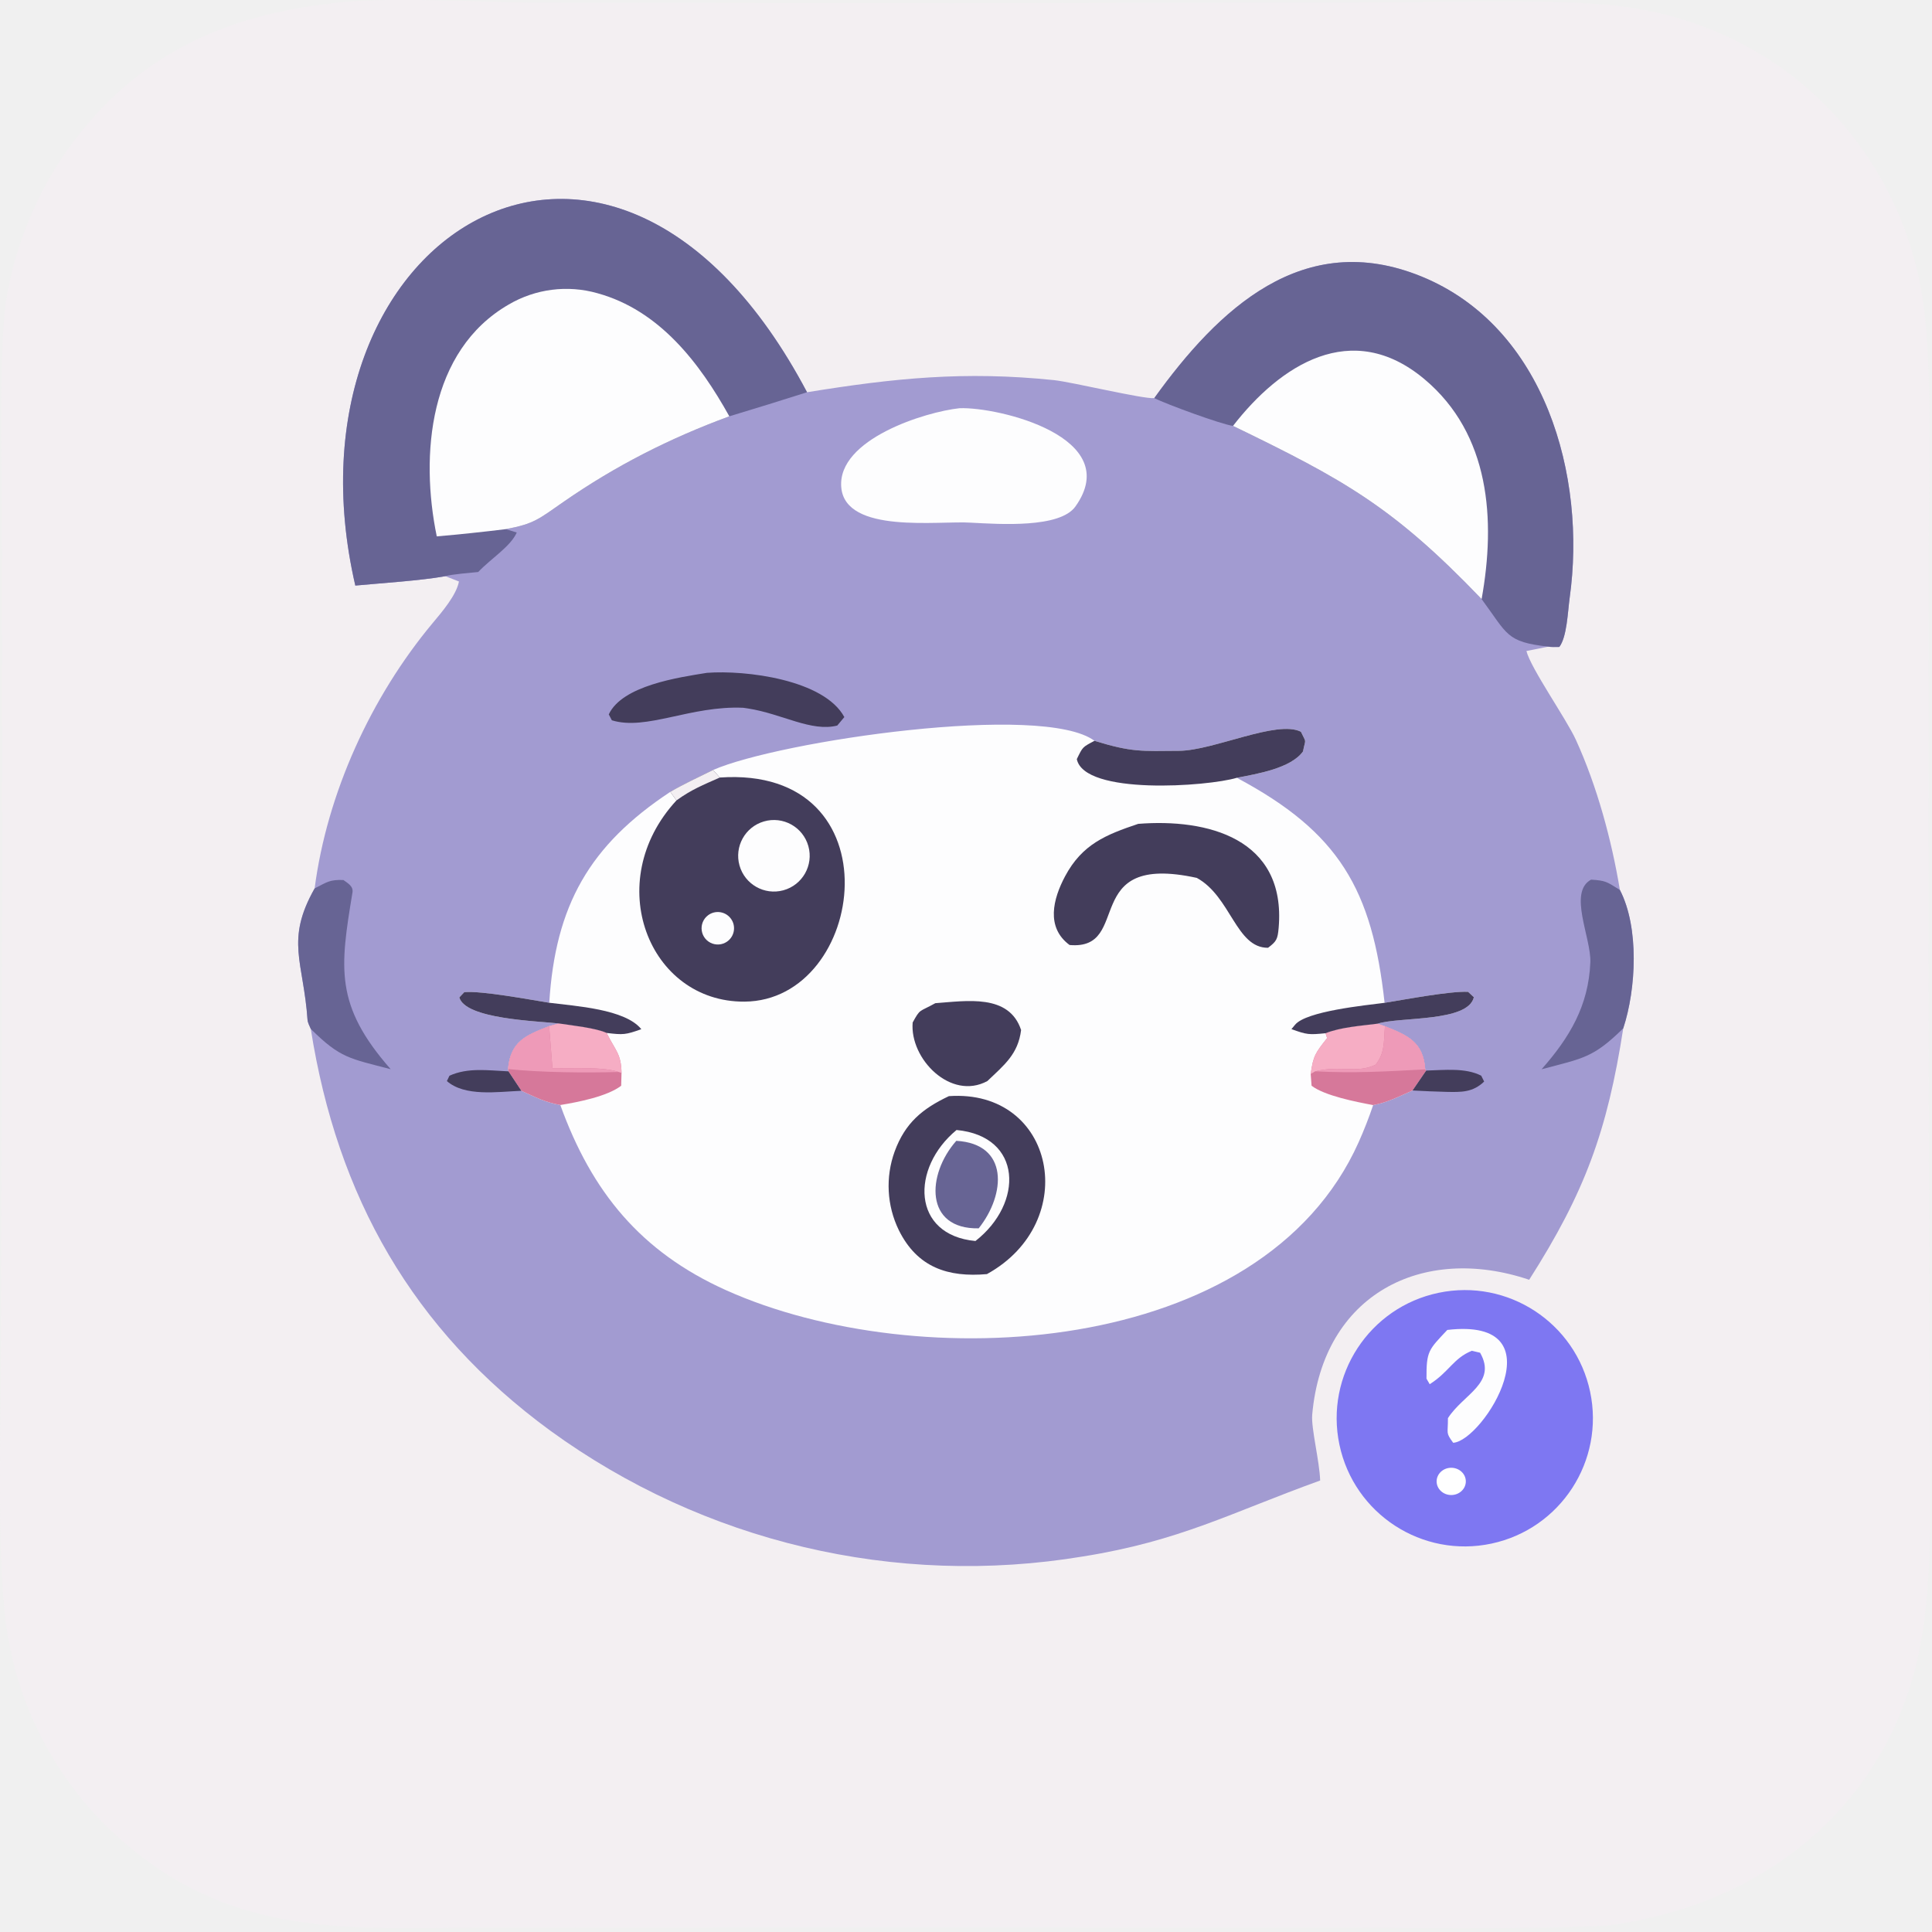
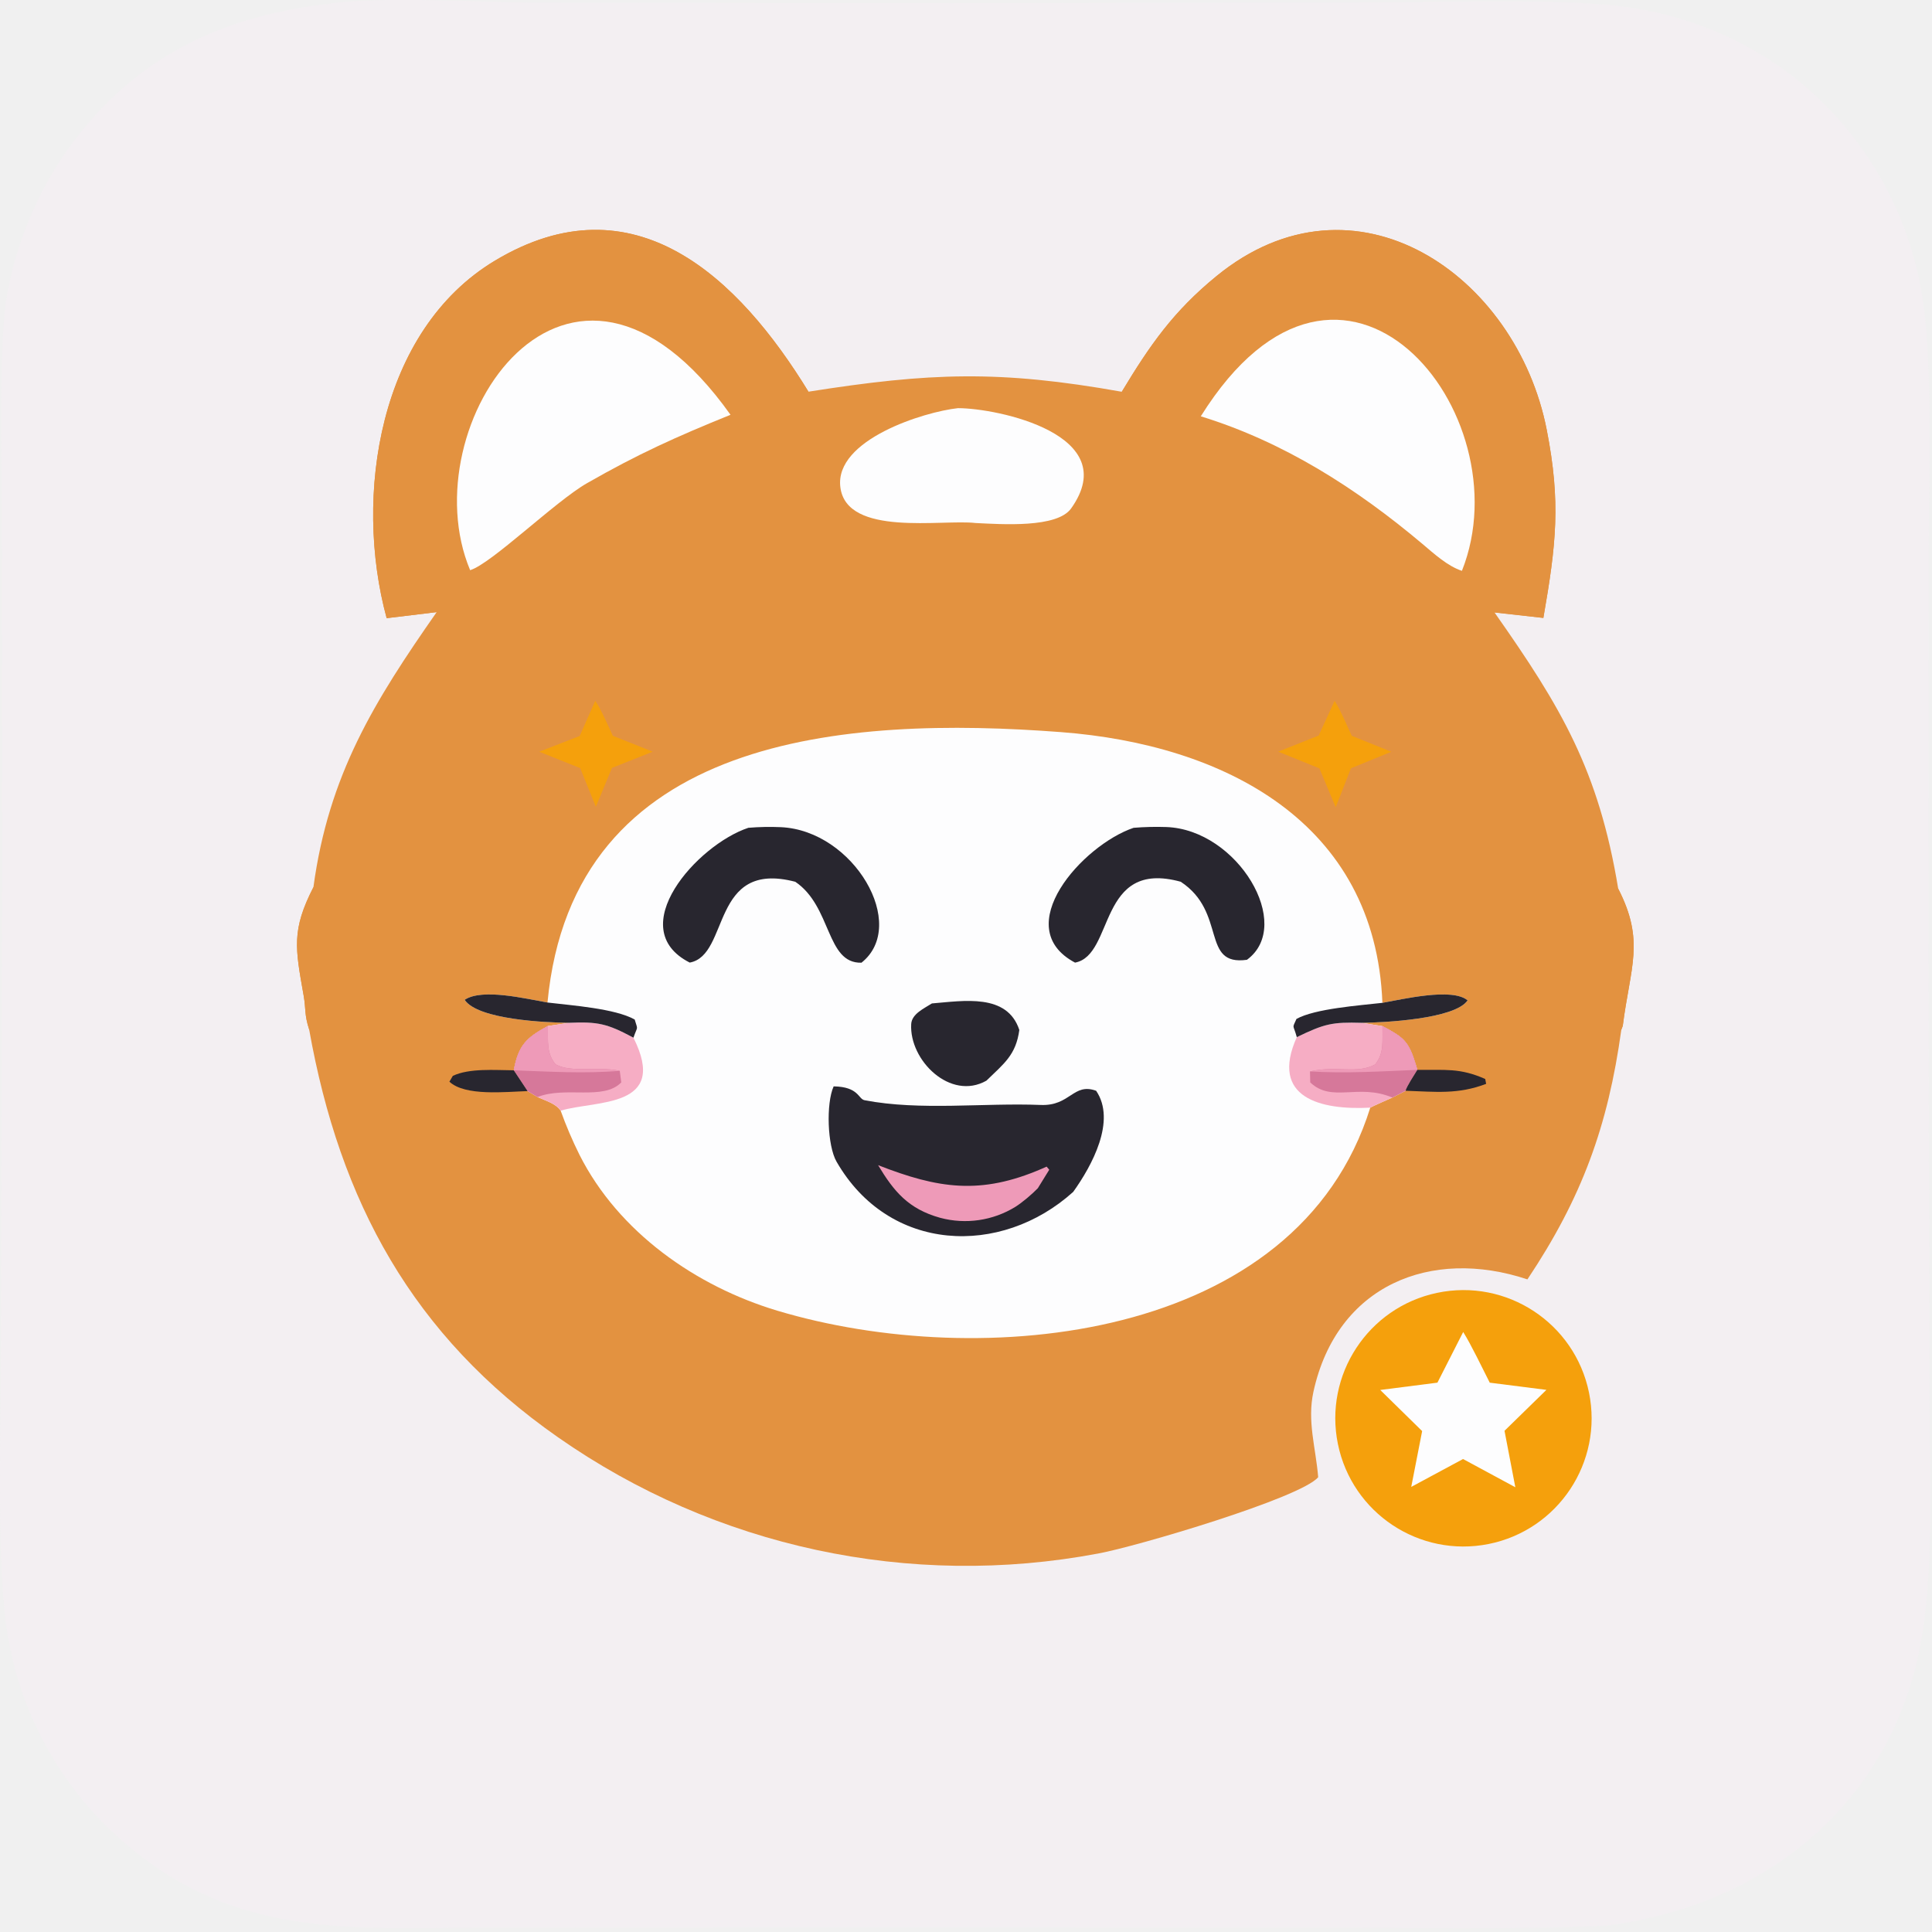
<svg xmlns="http://www.w3.org/2000/svg" width="487" height="487" viewBox="0 0 487 487" fill="none">
  <path d="M82.922 0.943C94.865 -0.978 122.898 0.623 135.695 0.674L239.96 0.813L346.844 0.609C363.709 0.547 393.303 -0.43 408.995 1.655C423.922 3.527 438.132 9.146 450.302 17.991C469.355 32.22 481.838 53.561 484.9 77.148C487.069 92.924 486.176 120.748 486.161 137.749L486.122 241.958L486.314 347.074C486.343 367.041 487.516 389.171 485.013 408.779C479.483 452.117 447.014 479.94 405.266 485.352C381.575 486.554 354.253 485.877 330.175 485.877L200.932 485.848L123.396 485.906C91.407 485.931 62.441 488.772 35.335 467.731C16.397 453.27 4.137 431.744 1.364 408.073C-0.764 390.373 0.223 358.39 0.264 339.218L0.51 220.277L0.455 127.916C0.433 115.469 -0.237 87.411 1.495 76.048C3.952 60.542 10.361 45.931 20.106 33.625C36.537 13.09 57.364 3.939 82.922 0.943Z" fill="#F3EFF2" />
-   <path d="M89.566 147.605C69.216 59.545 154.239 5.77 203.431 98.874C225.424 95.302 243.143 93.496 265.661 95.817C270.146 96.278 288.35 100.665 290.956 100.351C307.07 77.966 328.45 57.504 358.304 69.688C389.487 82.416 399.978 120.033 395.655 150.785C395.184 154.22 394.988 160.535 393.06 163.077C392.294 163.082 390.979 163.145 390.292 162.998L384.767 164.102C385.871 168.484 394.826 181.208 397.235 186.493C402.574 198.201 406.23 211.699 408.33 224.335C413.232 233.81 412.437 249.277 409.174 259.208C405.155 285.112 399.483 300.618 385.459 322.591C358.574 313.528 333.435 326.213 330.766 356.645C330.477 359.982 332.616 368.314 332.773 373.192C310.265 381.313 297.497 388.433 272.972 392.339C225.777 400.19 177.41 388.766 138.709 360.625C103.948 335.187 84.987 301.58 78.338 259.356C78.039 258.688 77.563 257.741 77.519 257.074C76.503 242.363 71.871 237.103 79.31 223.942C82.445 199.908 93.54 175.653 109.076 157.041C111.352 154.313 115.037 150.054 115.69 146.575L112.26 145.24C106.141 146.354 96.023 146.997 89.566 147.605Z" fill="#A29BD1" />
-   <path d="M89.565 147.605C69.216 59.545 154.239 5.77 203.431 98.874C196.914 100.95 190.383 102.972 183.842 104.939C168.778 110.494 155.2 117.373 141.996 126.539C135.764 130.867 134.65 132.035 127.496 133.38L130.258 134.234C128.693 137.786 123.757 140.789 120.543 144.185C118.678 144.381 113.791 144.759 112.26 145.24C106.141 146.354 96.023 146.997 89.565 147.605Z" fill="#676494" />
-   <path d="M110.096 135.206C105.861 114.715 108.119 88.369 128.227 76.764C134.979 72.8 143.056 71.769 150.588 73.909C166.227 78.207 176.35 91.475 183.842 104.94C168.778 110.495 155.201 117.374 141.996 126.54C135.764 130.868 134.65 132.036 127.496 133.381C121.706 134.092 115.906 134.701 110.096 135.206Z" fill="#FDFDFE" />
-   <path d="M290.955 100.352C307.069 77.966 328.449 57.504 358.303 69.688C389.486 82.417 399.977 120.033 395.654 150.785C395.183 154.22 394.987 160.535 393.059 163.077C392.293 163.082 390.978 163.146 390.291 162.998C379.589 161.811 380.055 159.907 373.47 151.011C351.168 127.742 338.793 120.926 310.804 107.359C307.673 106.912 293.978 101.868 290.955 100.352Z" fill="#676494" />
-   <path d="M310.805 107.358C322.66 92.068 340.693 80.179 359.064 95.582C375.576 109.429 377.073 131.01 373.471 151.01C351.169 127.742 338.794 120.926 310.805 107.358Z" fill="#FDFDFE" />
-   <path d="M388.584 269.533C395.611 261.569 400.429 253.566 400.876 242.589C401.126 236.391 395.208 224.929 401.057 221.734C404.811 221.965 405.017 222.274 408.329 224.335C413.232 233.81 412.437 249.277 409.174 259.209C401.573 266.687 399.05 266.746 388.584 269.533Z" fill="#676494" />
-   <path d="M79.31 223.943C82.529 222.299 83.093 221.715 86.553 221.823C87.647 222.608 89.109 223.383 88.849 224.968C85.704 243.978 84.29 253.375 98.486 269.518C88.152 266.8 85.817 266.795 78.338 259.356C78.039 258.689 77.563 257.742 77.519 257.074C76.503 242.363 71.871 237.103 79.31 223.943Z" fill="#676494" />
-   <path d="M275.887 186.738C285.352 189.653 287.791 189.334 297.212 189.26C305.956 189.191 321.899 181.384 327.925 184.456C329.358 187.523 329.127 185.933 328.445 189.417C325.383 193.662 316.973 195.05 311.766 196.061C337.557 209.801 345.889 224.237 349.015 252.78C354.064 251.966 365.478 249.797 370.056 250.008L371.518 251.367C370.056 257.707 352.793 256.255 347.243 258.041L349.098 258.683C354.874 260.995 358.76 262.614 359.265 269.562L359.506 269.857L356.066 274.876C352.759 276.334 349.663 277.933 346.134 278.561C345.065 281.721 343.848 284.837 342.489 287.885C318.101 342.46 231.199 346.876 183.023 325.226C161.526 315.57 149.126 300.412 141.24 278.537C137.334 277.85 135.004 276.569 131.417 274.955L128.163 270.058L128.055 269.479C128.674 262.422 132.643 260.936 138.419 258.654L140.882 257.987C135.21 257.359 117.309 256.868 115.783 251.421L117.03 250.096C121.51 249.704 133.429 251.966 138.453 252.766C139.979 228.211 148.596 213.064 168.97 199.599C172.213 197.685 176.31 195.791 179.74 194.093C196.434 186.792 262.893 177.022 275.887 186.738Z" fill="#FDFDFE" />
-   <path d="M168.97 199.599C172.214 197.686 176.311 195.792 179.741 194.094L181.443 195.993C226.303 192.872 218.486 252.29 187.641 252.481C163.533 252.629 151.526 222.294 170.521 201.758L168.97 199.599Z" fill="#433D5B" />
-   <path d="M168.969 199.599C172.212 197.686 176.31 195.792 179.74 194.094L181.442 195.993C177.154 197.901 174.391 198.971 170.519 201.758L168.969 199.599Z" fill="#F3EFF2" />
-   <path d="M192.552 207.063C197.365 205.655 202.4 208.447 203.759 213.271C205.123 218.094 202.287 223.104 197.449 224.419C192.679 225.715 187.753 222.928 186.408 218.168C185.069 213.408 187.807 208.452 192.552 207.063Z" fill="#FDFDFE" />
-   <path d="M178.479 230.714C180.226 229.399 182.694 229.694 184.087 231.377C185.486 233.06 185.309 235.538 183.695 237.015C182.581 238.03 181.001 238.354 179.578 237.849C178.155 237.348 177.12 236.102 176.894 234.61C176.663 233.119 177.272 231.622 178.479 230.714Z" fill="#FDFDFE" />
-   <path d="M275.887 186.738C285.353 189.652 287.791 189.333 297.213 189.26C305.957 189.191 321.9 181.384 327.925 184.456C329.358 187.523 329.128 185.933 328.445 189.417C325.384 193.661 316.973 195.05 311.767 196.061C304.387 198.264 273.316 200.502 271.432 191.35C272.953 188.229 272.82 188.367 275.887 186.738Z" fill="#433D5B" />
-   <path d="M334.128 260.445C337.921 258.929 343.078 258.571 347.244 258.041L349.099 258.684C354.874 260.995 358.761 262.614 359.266 269.562L359.506 269.857L356.067 274.877C352.759 276.334 349.663 277.934 346.135 278.562C341.836 277.757 333.902 276.211 330.609 273.679L330.389 270.711C331.036 266.093 331.576 265.416 334.53 261.672L334.128 260.445Z" fill="#D6789A" />
-   <path d="M334.128 260.445C337.921 258.929 343.078 258.571 347.244 258.041L349.099 258.684C348.804 262.56 349.099 265.465 346.753 268.365C342.106 270.666 337.729 268.483 331.522 270.048L330.389 270.711C331.036 266.093 331.576 265.416 334.53 261.672L334.128 260.445Z" fill="#F6ADC4" />
-   <path d="M349.098 258.684C354.874 260.995 358.76 262.614 359.265 269.562C349.353 270.082 341.438 270.568 331.521 270.048C337.729 268.483 342.106 270.666 346.753 268.365C349.098 265.465 348.804 262.56 349.098 258.684Z" fill="#EE9AB8" />
-   <path d="M128.057 269.479C128.675 262.423 132.645 260.936 138.42 258.655L140.883 257.987C144.058 258.468 150.261 259.126 152.915 260.377C155.163 264.921 156.576 265.564 156.669 270.441L156.581 273.685C153.067 276.378 145.702 277.821 141.242 278.538C137.336 277.851 135.005 276.57 131.418 274.956L128.165 270.058L128.057 269.479Z" fill="#D6789A" />
-   <path d="M140.883 257.987C144.058 258.468 150.26 259.126 152.915 260.377C155.162 264.921 156.576 265.564 156.669 270.441L155.938 270.215C152.032 268.861 143.793 269.303 139.259 269.327L138.42 258.655L140.883 257.987Z" fill="#F6ADC4" />
-   <path d="M128.057 269.479C128.675 262.423 132.645 260.936 138.42 258.654L139.259 269.327C143.793 269.302 152.032 268.861 155.938 270.215C147.562 270.446 136.394 270.357 128.057 269.479Z" fill="#EE9AB8" />
-   <path d="M349.015 252.781C354.064 251.966 365.478 249.798 370.056 250.009L371.518 251.368C370.056 257.708 352.793 256.255 347.243 258.041C343.077 258.571 337.92 258.929 334.127 260.446C329.966 260.853 329.456 260.838 325.535 259.41L326.448 258.311C329.264 254.886 344.103 253.419 349.015 252.781Z" fill="#433D5B" />
-   <path d="M140.882 257.987C135.21 257.358 117.309 256.868 115.783 251.421L117.03 250.096C121.51 249.704 133.429 251.966 138.453 252.766C145.024 253.61 157.571 254.336 161.658 259.429C157.649 260.847 157.139 260.877 152.914 260.376C150.259 259.125 144.057 258.467 140.882 257.987Z" fill="#433D5B" />
-   <path d="M239.188 276.305C265.999 274.445 272.643 308.018 248.771 321.164C239.016 322.018 231.238 319.53 226.562 310.079C223.544 303.887 223.167 296.737 225.512 290.265C228.181 282.993 232.558 279.45 239.188 276.305Z" fill="#433D5B" />
-   <path d="M241.116 284.838C257.785 286.428 258.069 303.317 245.88 312.822C229.771 311.321 229.526 294.402 241.116 284.838Z" fill="#FDFDFE" />
-   <path d="M241.052 287.57C254.35 288.311 253.535 301.059 246.7 309.627C233.024 309.892 233.545 296.064 241.052 287.57Z" fill="#676494" />
-   <path d="M286.907 207.671C304.18 206.302 324.249 211.209 322.311 233.879C322.061 236.754 321.776 237.294 319.637 238.908C311.56 238.987 310.269 225.974 301.672 221.288C271.877 214.781 285.681 239.62 269.61 238.207C263.57 233.756 265.454 226.553 268.472 220.89C272.795 212.779 278.791 210.404 286.907 207.671Z" fill="#433D5B" />
-   <path d="M235.764 252.874C243.649 252.305 254.356 250.45 257.389 259.636C256.633 265.72 253.193 268.395 248.88 272.507C239.675 277.487 229.277 266.913 230.057 257.737C232.039 254.15 231.583 255.205 235.764 252.874Z" fill="#433D5B" />
-   <path d="M241.896 102.894C251.823 102.555 283.497 110.249 271.083 127.669C267.157 133.174 252.054 132.134 244.762 131.751C236.783 131.192 213.009 134.72 212.052 122.791C211.081 110.691 233.26 103.811 241.896 102.894Z" fill="#FDFDFE" />
-   <path d="M178.196 169.603C187.921 168.862 207.726 171.296 212.834 180.756L211.043 182.891C204.468 184.549 197.132 179.922 188.584 178.592L187.372 178.411C174.079 177.812 162.921 184.25 154.23 181.566L153.455 180.079C156.841 172.797 171.1 170.751 178.196 169.603Z" fill="#433D5B" />
-   <path d="M359.506 269.857C364.124 269.739 369.354 269.102 373.373 271.148L374.109 272.63C371.239 275.373 368.388 275.309 364.609 275.23C361.763 275.157 358.912 275.034 356.066 274.877L359.506 269.857Z" fill="#433D5B" />
-   <path d="M131.417 274.955C125.328 275.215 117.202 276.472 112.648 272.507L113.296 271.157C117.938 269.052 122.982 269.818 128.164 270.058L131.417 274.955Z" fill="#433D5B" />
-   <path d="M362.665 325.87C380.09 322.253 397.156 333.416 400.827 350.836C404.497 368.251 393.393 385.356 375.993 389.086C358.514 392.83 341.32 381.656 337.63 364.163C333.945 346.665 345.167 329.501 362.665 325.87Z" fill="#7E77F2" />
-   <path d="M364.826 335.237C393.375 331.91 373.894 363.24 366.303 363.682C364.355 361.008 365.008 361.553 364.979 357.475C368.88 351.4 377.427 348.632 373.09 340.983L371.014 340.492C366.353 342.361 365.273 345.831 360.386 348.917L359.576 347.524C359.537 340.556 360.096 340.251 364.826 335.237Z" fill="#FDFDFE" />
-   <ellipse cx="365.811" cy="373.417" rx="3.68" ry="3.435" fill="white" />
+   <path d="M282.766 98.751C289.862 86.984 295.794 78.451 306.653 69.585C341.507 41.124 382.21 69.226 389.875 108.295C393.492 126.701 392.235 137.379 389.036 155.76L376.72 154.381C393.55 178.308 402.967 194.147 407.903 224.016C414.704 237.245 410.936 243.702 409.051 258.605C408.929 258.924 408.811 259.238 408.688 259.557C405.332 283.861 398.747 301.943 385.017 322.493C360.698 314.397 336.983 323.931 331.085 350.791C329.446 358.269 331.669 364.879 332.273 372.357C327.93 377.569 286.486 389.831 276.839 391.593C229.365 400.557 180.285 390.003 140.688 362.318C103.976 336.684 85.66 302.909 77.931 259.513C76.684 255.7 77.145 254.365 76.53 250.886C74.429 239.006 73.453 234.467 79.005 223.628C82.837 195.32 94.336 176.811 110.072 154.298L97.463 155.824C89.059 124.984 95.521 83.285 124.709 65.733C159.865 44.593 186.26 70.095 203.788 98.732C234.379 93.913 251.892 93.246 282.766 98.751Z" fill="#E39240" />
+   <path d="M97.464 155.824C89.059 124.984 95.522 83.285 124.709 65.733C159.866 44.593 186.261 70.095 203.789 98.732C201.668 99.389 185.708 104.434 184.142 104.556C170.436 110.106 160.854 114.424 147.979 121.789C139.937 126.392 123.886 142.089 118.509 143.723L119.466 144.685C117.628 147.149 112.658 152.791 110.072 154.298L97.464 155.824Z" fill="#E39240" />
+   <path d="M118.509 143.724C103.234 107.378 143.285 47.126 184.142 104.556C170.436 110.106 160.854 114.424 147.978 121.79C139.937 126.392 123.886 142.09 118.509 143.724Z" fill="#FDFDFE" />
+   <path d="M282.768 98.752C289.863 86.985 295.795 78.452 306.655 69.585C341.508 41.125 382.212 69.227 389.876 108.296C393.493 126.702 392.236 137.379 389.037 155.76L376.721 154.382C374.066 152.811 369.14 147.051 367.368 144.504L368.506 143.891C364.905 142.723 361.45 139.548 358.511 137.07C341.931 123.11 323.633 111.392 302.685 104.939C296.453 102.785 289.088 100.606 282.768 98.752Z" fill="#E39240" />
+   <path d="M302.684 104.939C338.485 47.646 384.315 104.296 368.505 143.89C364.904 142.722 361.449 139.548 358.51 137.07C341.929 123.109 323.631 111.392 302.684 104.939Z" fill="#FDFDFE" />
+   <path d="M388.693 269.391C402.992 251.971 401.088 244.728 398.124 224.909C397.874 223.241 398.65 222.863 399.812 221.911C403.821 221.715 404.17 222.137 407.904 224.016C414.705 237.245 410.937 243.703 409.052 258.605C408.93 258.924 408.812 259.238 408.689 259.557C401.093 266.672 398.983 266.687 388.693 269.391Z" fill="#E39240" />
+   <path d="M79.005 223.63C82.439 222.207 83.132 221.623 86.685 221.932C87.99 223.075 88.835 223.404 88.541 225.279C85.519 244.602 83.782 252.561 97.801 269.382C88.686 267.037 84.73 266.433 77.931 259.514C76.684 255.702 77.145 254.367 76.53 250.888C74.429 239.008 73.453 234.469 79.005 223.63Z" fill="#E39240" />
+   <path d="M138.006 252.708C144.389 185.125 213.238 180.42 267.468 184.546C308.352 187.657 346.695 207.118 348.462 252.787C353.501 251.909 366.058 248.881 369.939 252.164C366.74 256.899 348.751 257.768 343.25 257.821L348.481 258.656C353.844 261.482 355.096 262.493 356.867 268.313C357.005 268.769 357.137 269.225 357.265 269.682C356.592 270.786 354.536 273.926 354.306 274.947L350.969 276.664C350.213 277.003 345.851 278.907 345.405 279.206C326.954 338.374 247.075 345.724 195.939 330.385C175.415 324.232 155.927 310.605 146.082 291.115C144.282 287.499 142.694 283.774 141.324 279.971C140.091 278.166 137.782 277.572 135.504 276.527L132.989 275.035L129.512 269.794C130.662 263.558 132.59 261.605 138.106 258.626L143.424 257.817C137.655 257.777 120.455 257.027 117.129 252.031C121.554 249.048 132.546 251.761 138.006 252.708Z" fill="#FDFDFE" />
+   <path d="M326.885 261.433C333.921 258.027 335.82 257.615 343.249 257.821L348.48 258.655C353.843 261.482 355.095 262.493 356.866 268.312C357.003 268.769 357.136 269.225 357.263 269.681C356.591 270.785 354.535 273.926 354.305 274.946L350.968 276.664C350.212 277.002 345.85 278.906 345.403 279.206C332.989 279.868 319.981 276.801 326.885 261.433Z" fill="#F6ADC4" />
+   <path d="M348.481 258.654C353.844 261.481 355.095 262.491 356.866 268.311C357.004 268.767 357.136 269.224 357.264 269.68C356.592 270.784 354.536 273.925 354.305 274.945L350.968 276.663C342.352 273.022 335.742 278.051 330.271 272.845L330.207 270.073C336.993 268.517 341.94 270.833 346.626 268.321C348.937 265.445 348.417 262.545 348.481 258.654Z" fill="#D6789A" />
+   <path d="M348.481 258.654C353.844 261.481 355.095 262.491 356.866 268.311C357.004 268.767 357.136 269.224 357.264 269.68C348.235 270.053 339.226 270.622 330.207 270.073C336.993 268.517 341.94 270.833 346.626 268.321C348.937 265.445 348.417 262.545 348.481 258.654Z" fill="#EE9AB8" />
+   <path d="M143.424 257.815C150.659 257.526 152.963 257.963 159.672 261.574C168.687 279.519 150.208 277.276 141.324 279.97C140.091 278.165 137.782 277.571 135.504 276.526L132.988 275.034L129.512 269.793C130.661 263.557 132.59 261.604 138.105 258.625L143.424 257.815Z" fill="#F6ADC4" />
+   <path d="M129.512 269.793C130.661 263.556 132.59 261.604 138.105 258.625C138.188 262.521 137.686 265.416 140.03 268.267C143.904 270.495 150.243 268.709 156.225 269.916L156.607 272.845C152.049 277.492 142.585 273.729 135.504 276.525L132.988 275.034L129.512 269.793Z" fill="#D6789A" />
+   <path d="M129.512 269.793C130.661 263.556 132.59 261.604 138.105 258.625C138.188 262.521 137.686 265.416 140.03 268.267C143.904 270.495 150.243 268.709 156.225 269.916C147.479 270.686 138.316 270.107 129.512 269.793Z" fill="#EE9AB8" />
+   <path d="M348.462 252.786C353.501 251.907 366.058 248.88 369.94 252.163C366.74 256.898 348.751 257.766 343.251 257.82C335.822 257.614 333.923 258.026 326.886 261.432C325.939 257.997 325.659 259.44 326.803 256.839C331.499 254.243 342.588 253.458 348.462 252.786Z" fill="#28262F" />
+   <path d="M143.424 257.814C137.655 257.775 120.455 257.024 117.129 252.029C121.554 249.045 132.546 251.759 138.006 252.706C144.227 253.457 154.956 254.198 159.985 256.985C160.834 259.87 160.774 258.383 159.673 261.573C152.964 257.961 150.659 257.525 143.424 257.814Z" fill="#28262F" />
+   <path d="M210.138 273.842C216.516 273.95 216.294 277.012 217.927 277.331C231.968 280.034 247.89 277.949 262.363 278.528C269.817 278.822 270.524 272.851 276.304 274.951C281.437 282.512 275.234 293.867 270.519 300.442C252.304 316.871 224.096 315.85 210.857 292.802C208.567 288.813 208.187 278.175 210.138 273.842Z" fill="#28262F" />
+   <path d="M221.342 293.703C236.472 299.621 247.168 301.284 262.648 294.591L263.821 294.071L264.484 294.851L261.608 299.513C260.185 300.995 257.663 303.134 255.955 304.204C250.286 307.698 243.429 308.699 236.998 306.976C228.97 304.744 225.321 300.327 221.342 293.703Z" fill="#EE9AB8" />
+   <path d="M285.746 208.667C288.489 208.442 291.242 208.378 293.99 208.471C311.969 209.104 326.278 233.173 314.314 241.936C302.611 243.565 309.334 229.958 297.621 222.26C276.6 216.499 281.016 240.783 270.986 242.648C254.273 233.781 272.875 213.015 285.746 208.667Z" fill="#28262F" />
+   <path d="M188.64 208.663C191.366 208.437 194.104 208.383 196.837 208.505C215.185 209.34 229.101 233.168 217.154 242.668C208.188 242.913 209.709 228.516 200.469 222.269C179.009 216.671 184.034 240.803 173.858 242.638C156.955 234.056 175.689 212.961 188.64 208.663Z" fill="#28262F" />
+   <path d="M234.909 252.936C242.916 252.284 253.88 250.321 256.942 259.625C256.083 265.925 253.129 268.045 248.641 272.407C239.566 277.54 229.163 267.274 229.687 258.138C229.835 255.562 232.931 254.202 234.909 252.936Z" fill="#28262F" />
+   <path d="M241.475 102.883C251.454 102.893 283.272 109.542 269.994 128.168C266.446 133.144 252.55 132.158 245.928 131.839C237.55 130.833 213.389 135.421 211.825 122.79C210.342 110.808 232.99 103.796 241.475 102.883Z" fill="#FDFDFE" />
+   <path d="M336.42 176.654C337.955 179.078 339.486 182.773 340.728 185.467L350.713 189.496L340.541 193.657L336.689 203.48L332.573 193.676L322.189 189.471L332.396 185.413L336.42 176.654Z" fill="#F5A00C" />
+   <path d="M150.042 176.668C151.584 178.906 153.256 182.875 154.473 185.466L164.535 189.48L154.258 193.563L150.198 203.371L146.249 193.617L135.918 189.485L146.121 185.52L150.042 176.668Z" fill="#F5A00C" />
+   <path d="M357.265 269.682C364.336 269.765 367.933 269.137 374.381 271.978L374.612 273.21C367.477 275.923 361.888 275.202 354.307 274.947C354.537 273.926 356.593 270.786 357.265 269.682Z" fill="#28262F" />
+   <path d="M129.511 269.793L132.988 275.034C127.403 275.21 117.245 276.363 113.283 272.663L114.142 271.196C118.277 269.224 124.736 269.749 129.511 269.793Z" fill="#28262F" />
+   <path d="M362.22 325.895C379.747 322.195 396.936 333.466 400.538 351.018C404.135 368.57 392.77 385.7 375.203 389.204C357.779 392.673 340.821 381.417 337.248 364.007C333.681 346.597 344.834 329.57 362.22 325.895Z" fill="#F5A00C" />
+   <path d="M368.829 335.758C370.876 339.016 373.677 344.919 375.522 348.531L389.802 350.346L379.242 360.661L381.97 374.891L368.79 367.776L355.733 374.802L358.481 360.734L347.916 350.371L362.333 348.526L368.829 335.758Z" fill="#FDFDFE" />
</svg>
